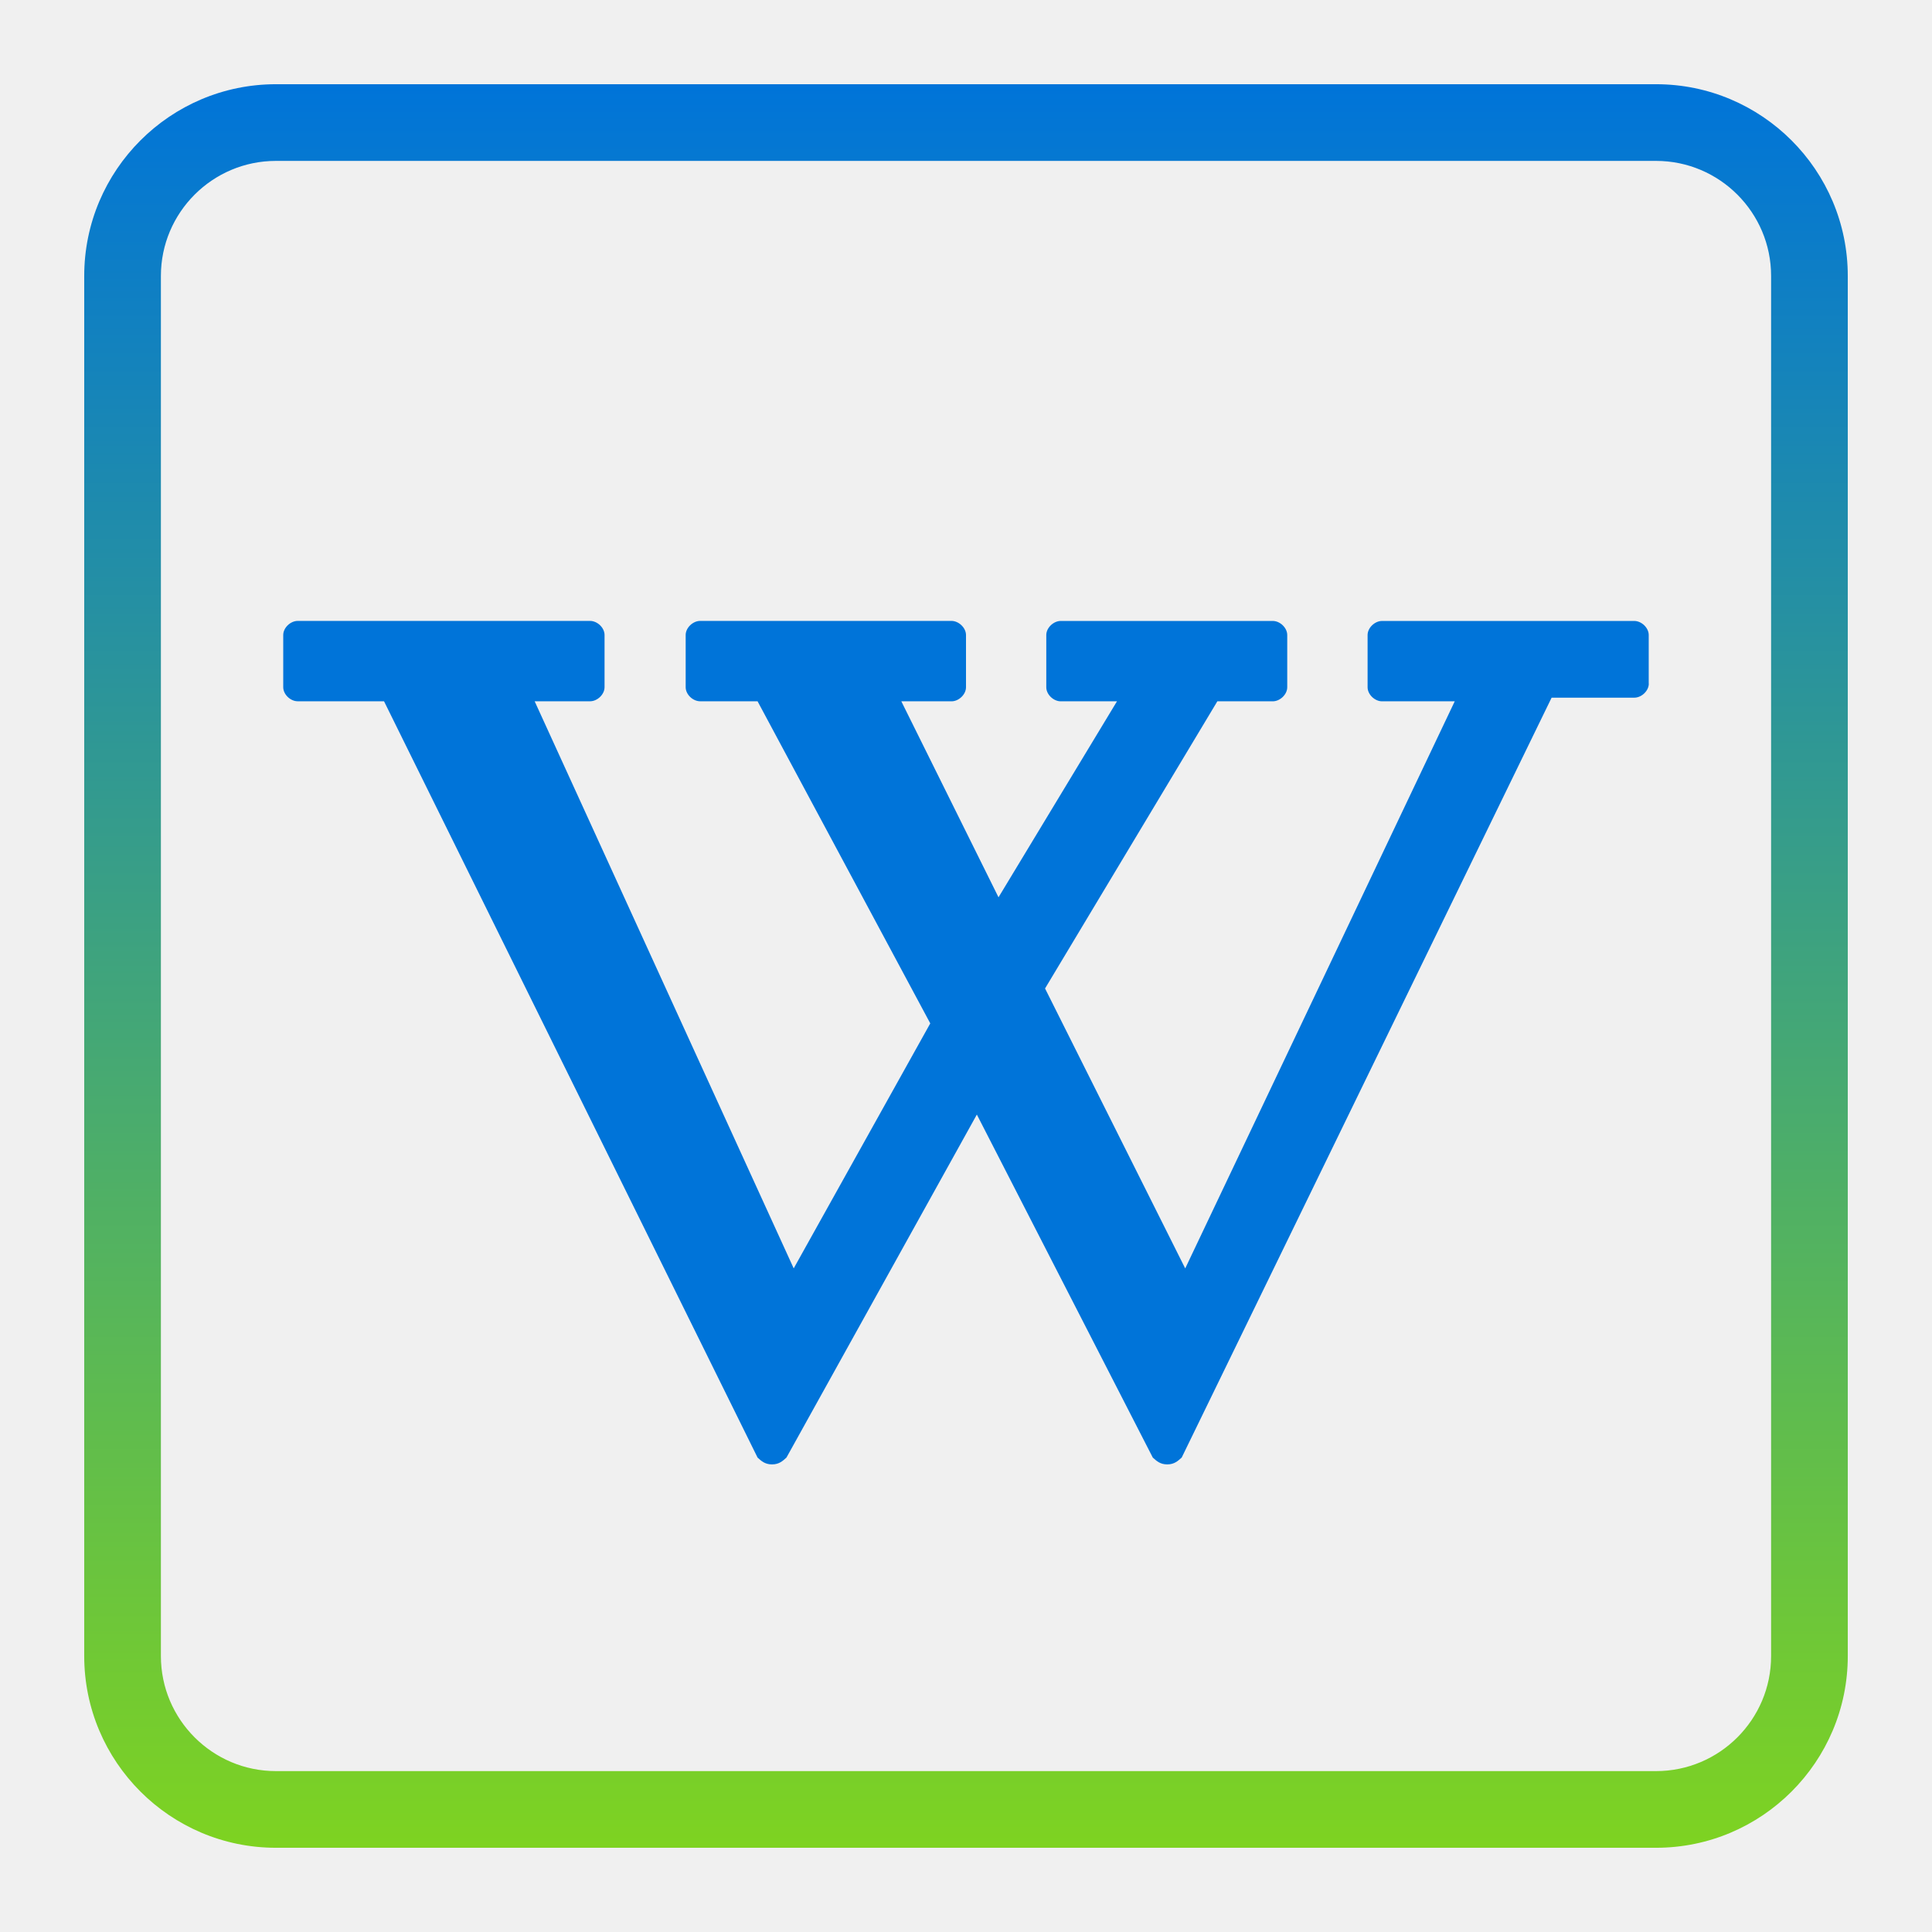
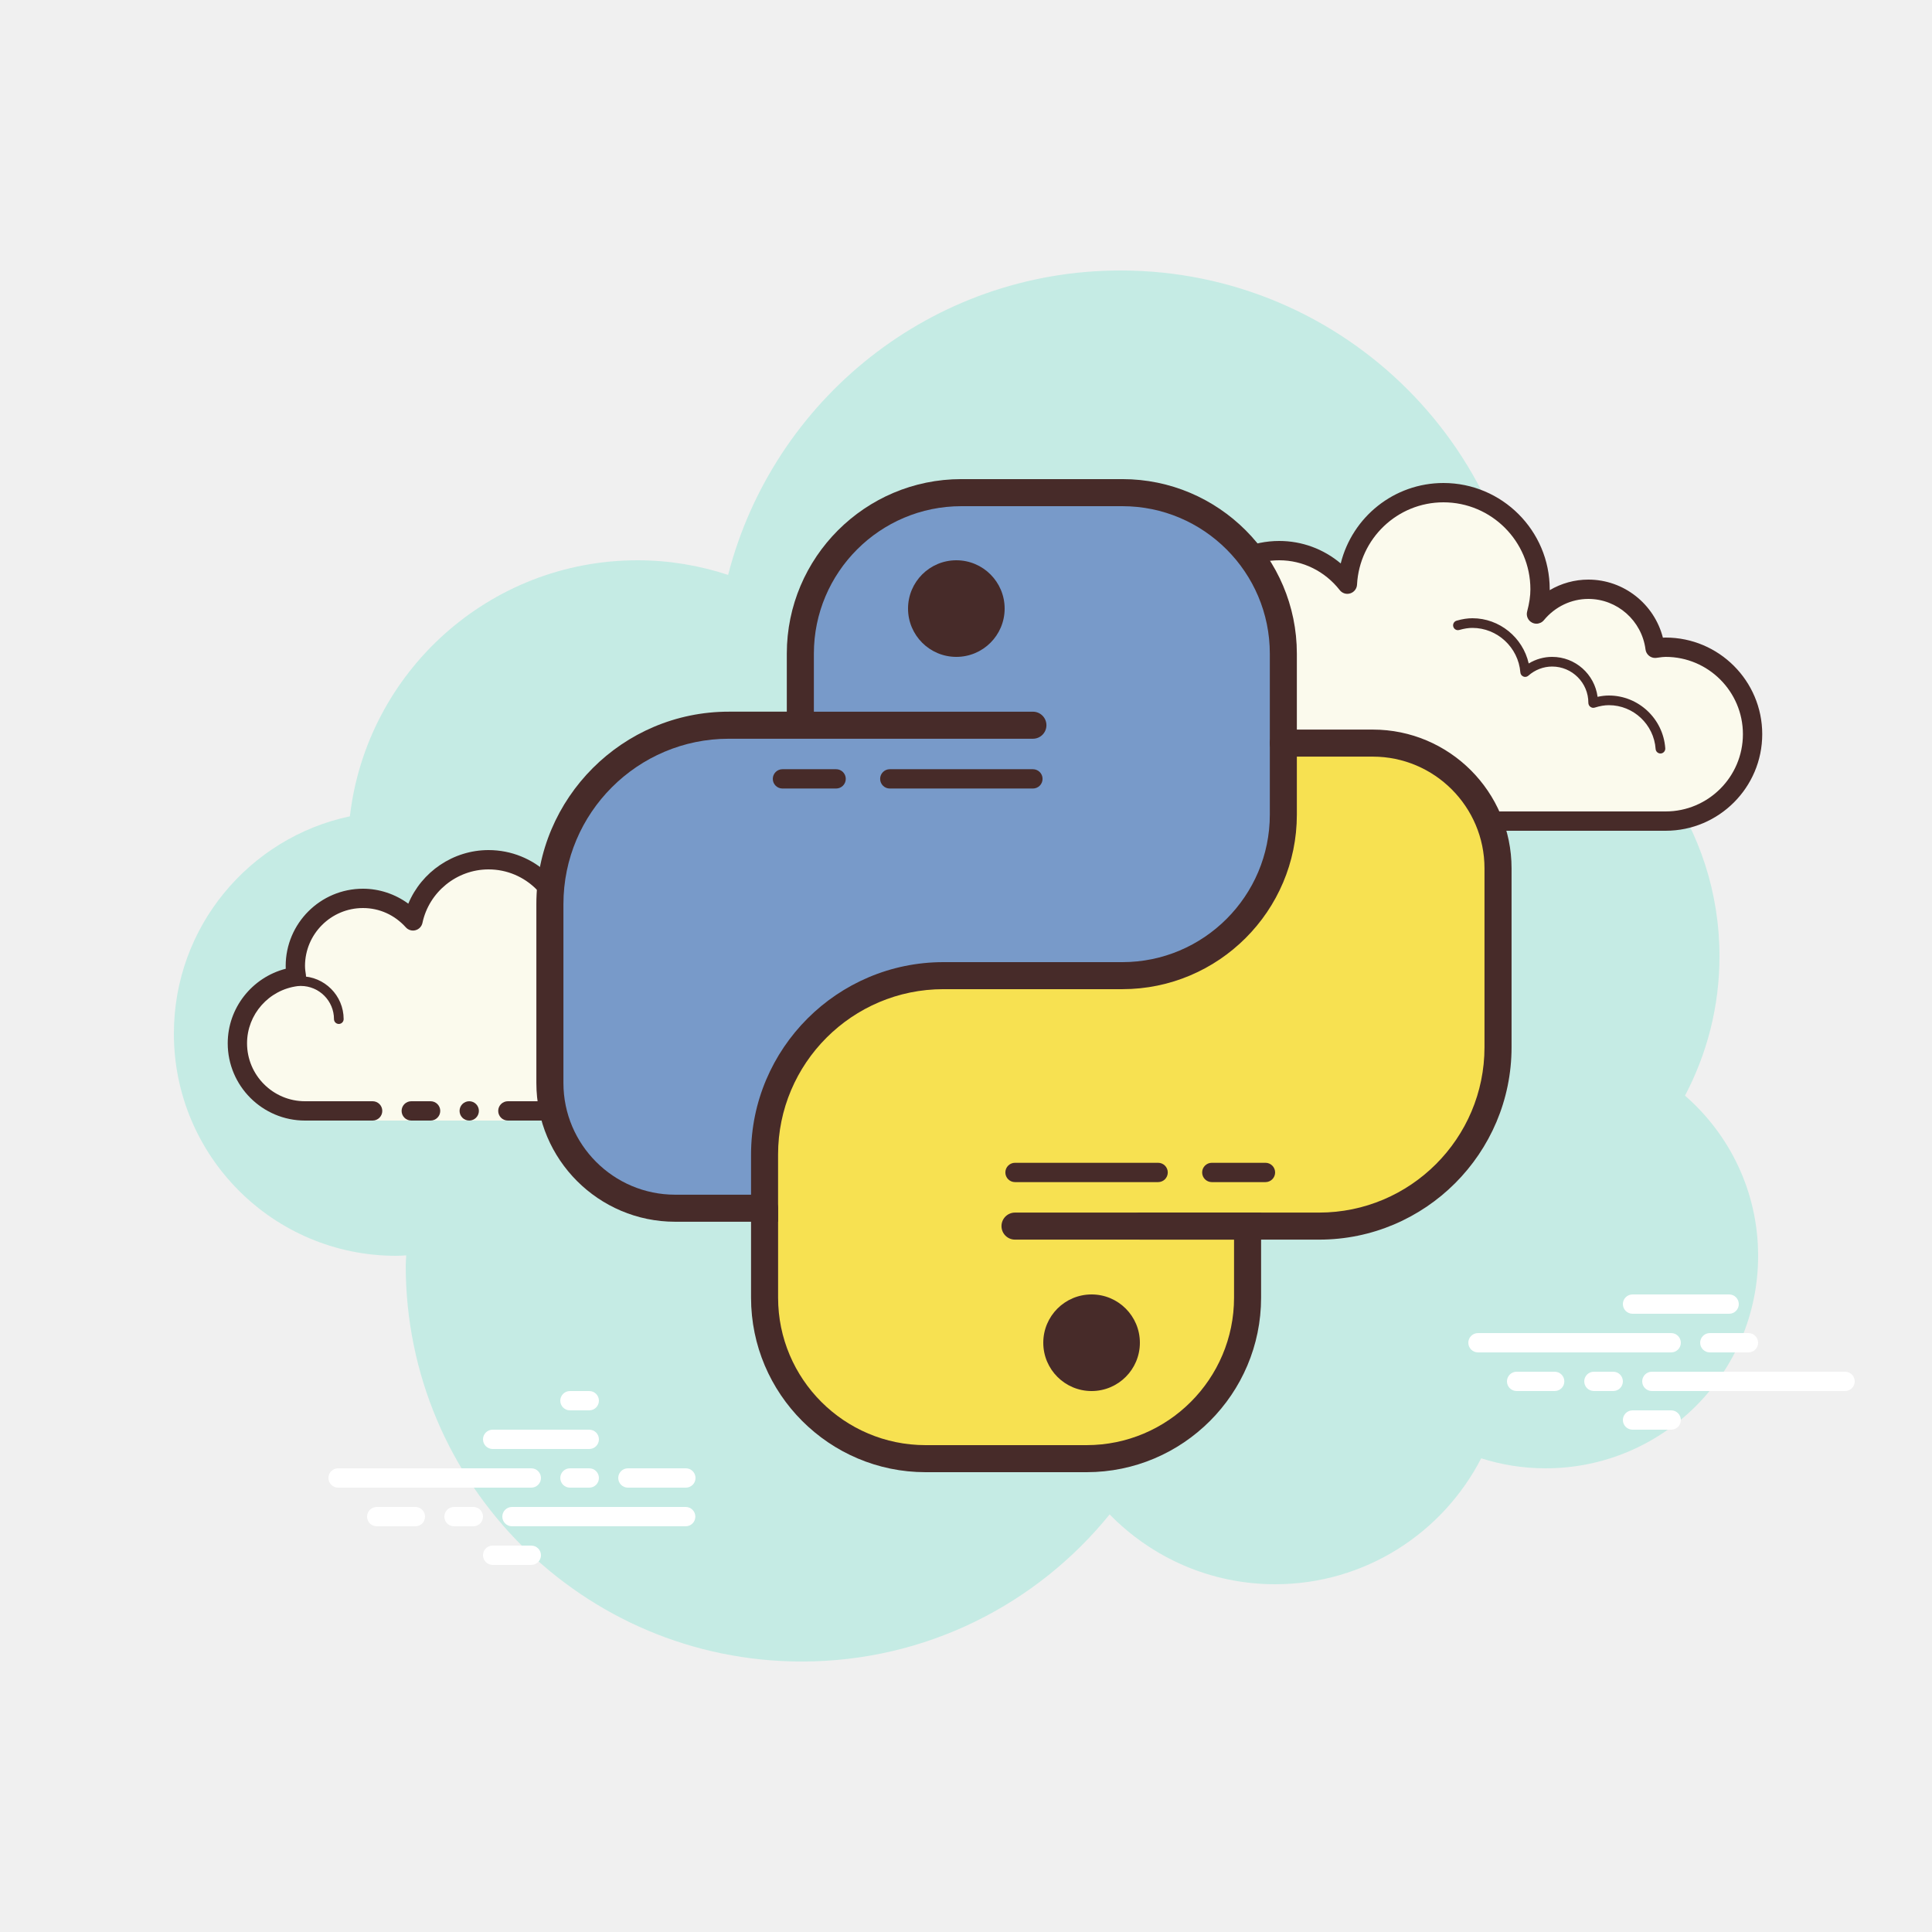
- <svg xmlns="http://www.w3.org/2000/svg" viewBox="0,0,256,256" width="200px" height="200px">
-   <defs>
-     <linearGradient x1="32" y1="9" x2="32" y2="55" gradientUnits="userSpaceOnUse" id="color-1">
-       <stop offset="0" stop-color="#0074d9" />
-       <stop offset="1" stop-color="#7ed321" />
-     </linearGradient>
-     <linearGradient x1="32" y1="21.762" x2="32" y2="45.764" gradientUnits="userSpaceOnUse" id="color-2">
-       <stop offset="0" stop-color="#0074d9" />
-       <stop offset="1" stop-color="#0074d9" />
-     </linearGradient>
-   </defs>
-   <g transform="translate(-34.56,-34.56) scale(1.27,1.27)">
-     <g fill="none" fill-rule="nonzero" stroke="none" stroke-width="1" stroke-linecap="butt" stroke-linejoin="miter" stroke-miterlimit="10" stroke-dasharray="" stroke-dashoffset="0" font-family="none" font-weight="none" font-size="none" text-anchor="none" style="mix-blend-mode: normal">
-       <g transform="scale(4,4)">
-         <path d="M50,9h-36c-2.757,0 -5,2.243 -5,5v36c0,2.757 2.243,5 5,5h36c2.757,0 5,-2.243 5,-5v-36c0,-2.757 -2.243,-5 -5,-5zM53,50c0,1.654 -1.346,3 -3,3h-36c-1.654,0 -3,-1.346 -3,-3v-36c0,-1.654 1.346,-3 3,-3h36c1.654,0 3,1.346 3,3z" fill="url(#color-1)" />
-         <path d="M49.81,24.634c0,0.189 -0.189,0.367 -0.377,0.367h-2.158l-9.649,19.821c-0.095,0.084 -0.189,0.178 -0.377,0.178c-0.188,0 -0.283,-0.094 -0.377,-0.178l-4.589,-8.947l-4.966,8.947c-0.094,0.084 -0.188,0.178 -0.377,0.178c-0.189,0 -0.283,-0.094 -0.377,-0.178l-9.743,-19.727h-2.252c-0.189,0 -0.377,-0.178 -0.377,-0.367v-1.362c0,-0.189 0.189,-0.367 0.377,-0.367h7.627c0.189,0 0.377,0.178 0.377,0.367v1.362c0,0.189 -0.189,0.367 -0.377,0.367h-1.446l6.757,14.792l3.562,-6.39l-4.505,-8.402h-1.498c-0.189,0 -0.377,-0.178 -0.377,-0.367v-1.362c0,-0.189 0.189,-0.367 0.377,-0.367h6.558c0.188,0.001 0.377,0.179 0.377,0.368v1.362c0,0.189 -0.189,0.367 -0.377,0.367h-1.31l2.535,5.112l3.09,-5.112h-1.467c-0.189,0 -0.377,-0.178 -0.377,-0.367v-1.362c0,-0.189 0.189,-0.367 0.377,-0.367h5.531c0.189,0 0.377,0.178 0.377,0.367v1.362c0,0.189 -0.189,0.367 -0.377,0.367h-1.446l-4.494,7.49l3.656,7.302l7.03,-14.792h-1.896c-0.189,0 -0.377,-0.178 -0.377,-0.367v-1.362c0,-0.189 0.189,-0.367 0.377,-0.367h6.579c0.189,0 0.377,0.178 0.377,0.367v1.267z" fill="url(#color-2)" />
-       </g>
-     </g>
+ <svg xmlns="http://www.w3.org/2000/svg" viewBox="0 0 100 100" width="200px" height="200px">
+   <path fill="#c5ebe4" d="M87.215,56.71C88.35,54.555,89,52.105,89,49.5c0-6.621-4.159-12.257-10.001-14.478 C78.999,35.015,79,35.008,79,35c0-11.598-9.402-21-21-21c-9.784,0-17.981,6.701-20.313,15.757C36.211,29.272,34.638,29,33,29 c-7.692,0-14.023,5.793-14.89,13.252C12.906,43.353,9,47.969,9,53.5C9,59.851,14.149,65,20.5,65c0.177,0,0.352-0.012,0.526-0.022 C21.022,65.153,21,65.324,21,65.5C21,76.822,30.178,86,41.5,86c6.437,0,12.175-2.972,15.934-7.614C59.612,80.611,62.64,82,66,82 c4.65,0,8.674-2.65,10.666-6.518C77.718,75.817,78.837,76,80,76c6.075,0,11-4.925,11-11C91,61.689,89.53,58.727,87.215,56.71z" />
+   <path fill="#fbfaed" d="M70.713,42.5V43h-3v-0.5c0,0-4.242,0-5.5,0c-2.485,0-4.5-2.015-4.5-4.5 c0-2.333,1.782-4.229,4.055-4.455c-0.022-0.181-0.055-0.358-0.055-0.545c0-2.485,2.015-4.5,4.5-4.5 c1.438,0,2.703,0.686,3.527,1.736c0.14-2.636,2.302-4.736,4.973-4.736c2.761,0,5,2.239,5,5c0,0.446-0.077,0.87-0.187,1.282 c0.642-0.777,1.6-1.282,2.687-1.282c1.781,0,3.234,1.335,3.455,3.055c0.181-0.022,0.358-0.055,0.545-0.055 c2.485,0,4.5,2.015,4.5,4.5s-2.015,4.5-4.5,4.5s-9.5,0-9.5,0H70.713z" />
+   <path fill="#472b29" d="M74.713,25c3.033,0,5.5,2.467,5.5,5.5c0,0.016,0,0.031,0,0.047c0.602-0.355,1.29-0.547,2-0.547 c1.831,0,3.411,1.261,3.858,3.005C86.118,33.002,86.165,33,86.213,33c2.757,0,5,2.243,5,5s-2.243,5-5,5h-15.5 c-0.276,0-0.5-0.224-0.5-0.5s0.224-0.5,0.5-0.5h15.5c2.206,0,4-1.794,4-4s-1.794-4-4-4c-0.117,0-0.23,0.017-0.343,0.032 l-0.141,0.019c-0.021,0.003-0.041,0.004-0.062,0.004c-0.246,0-0.462-0.185-0.495-0.437C84.981,32.125,83.709,31,82.213,31 c-0.885,0-1.723,0.401-2.301,1.1c-0.098,0.118-0.241,0.182-0.386,0.182c-0.078,0-0.156-0.018-0.228-0.056 c-0.209-0.107-0.314-0.346-0.254-0.573c0.115-0.435,0.169-0.801,0.169-1.153c0-2.481-2.019-4.5-4.5-4.5 c-2.381,0-4.347,1.872-4.474,4.263c-0.011,0.208-0.15,0.387-0.349,0.45c-0.05,0.016-0.101,0.024-0.152,0.024 c-0.15,0-0.296-0.069-0.392-0.192C68.575,29.563,67.434,29,66.213,29c-2.206,0-4,1.794-4,4c0,0.117,0.017,0.23,0.032,0.343 l0.019,0.141c0.016,0.134-0.022,0.268-0.106,0.373s-0.207,0.172-0.34,0.185c-2.056,0.205-3.605,1.907-3.605,3.958 c0,2.206,1.794,4,4,4h5.5c0.276,0,0.5,0.224,0.5,0.5s-0.224,0.5-0.5,0.5h-5.5c-2.757,0-5-2.243-5-5 c0-2.397,1.689-4.413,4.003-4.877c-0.002-0.041-0.003-0.082-0.003-0.123c0-2.757,2.243-5,5-5c1.176,0,2.293,0.416,3.183,1.164 C69.994,26.76,72.158,25,74.713,25L74.713,25z" />
+   <path fill="#472b29" d="M76.213,32c1.403,0,2.609,0.999,2.913,2.341C79.493,34.119,79.912,34,80.338,34 c1.202,0,2.198,0.897,2.353,2.068C82.894,36.022,83.087,36,83.276,36c1.529,0,2.811,1.2,2.918,2.732 c0.009,0.138-0.095,0.258-0.232,0.268c-0.006,0-0.012,0-0.018,0c-0.13,0-0.24-0.101-0.249-0.232 c-0.089-1.271-1.151-2.268-2.419-2.268c-0.229,0-0.47,0.042-0.738,0.127c-0.022,0.007-0.045,0.01-0.067,0.01 c-0.055,0-0.11-0.02-0.156-0.054c-0.064-0.046-0.102-0.128-0.102-0.208c0-1.034-0.841-1.875-1.875-1.875 c-0.447,0-0.885,0.168-1.231,0.473c-0.047,0.041-0.106,0.063-0.165,0.063c-0.032,0-0.063-0.006-0.093-0.019 c-0.088-0.035-0.148-0.117-0.155-0.212c-0.104-1.293-1.193-2.305-2.481-2.305c-0.208,0-0.425,0.034-0.682,0.107 c-0.023,0.007-0.047,0.01-0.07,0.01c-0.109,0-0.207-0.073-0.239-0.182c-0.038-0.133,0.039-0.271,0.172-0.309 C75.696,32.04,75.957,32,76.213,32L76.213,32z" />
+   <path fill="#472b29" d="M62.33,33.5c1.326,0,2.508,0.897,2.874,2.182c0.038,0.133-0.039,0.271-0.172,0.309 C65.008,35.997,64.985,36,64.963,36c-0.109,0-0.209-0.072-0.24-0.182C64.418,34.748,63.434,34,62.33,34 c-0.117,0-0.23,0.014-0.342,0.029c-0.012,0.002-0.023,0.003-0.035,0.003c-0.121,0-0.229-0.092-0.246-0.217 c-0.019-0.137,0.077-0.263,0.214-0.281C62.055,33.516,62.191,33.5,62.33,33.5L62.33,33.5z" />
+   <path fill="#fff" d="M27.5,77h-10c-0.276,0-0.5-0.224-0.5-0.5s0.224-0.5,0.5-0.5h10c0.276,0,0.5,0.224,0.5,0.5 S27.777,77,27.5,77z" />
+   <path fill="#fff" d="M30.5,77h-1c-0.276,0-0.5-0.224-0.5-0.5s0.224-0.5,0.5-0.5h1c0.276,0,0.5,0.224,0.5,0.5 S30.777,77,30.5,77z" />
+   <path fill="#fff" d="M35.491,79H26.5c-0.276,0-0.5-0.224-0.5-0.5s0.224-0.5,0.5-0.5h8.991c0.276,0,0.5,0.224,0.5,0.5 S35.767,79,35.491,79z" />
+   <path fill="#fff" d="M24.5,79h-1c-0.276,0-0.5-0.224-0.5-0.5s0.224-0.5,0.5-0.5h1c0.276,0,0.5,0.224,0.5,0.5 S24.777,79,24.5,79z" />
+   <path fill="#fff" d="M21.5,79h-2c-0.276,0-0.5-0.224-0.5-0.5s0.224-0.5,0.5-0.5h2c0.276,0,0.5,0.224,0.5,0.5 S21.777,79,21.5,79z" />
+   <path fill="#fff" d="M27.5,81h-2c-0.276,0-0.5-0.224-0.5-0.5s0.224-0.5,0.5-0.5h2c0.276,0,0.5,0.224,0.5,0.5 S27.776,81,27.5,81z" />
+   <path fill="#fff" d="M30.5,72c-0.177,0-0.823,0-1,0c-0.276,0-0.5,0.224-0.5,0.5s0.224,0.5,0.5,0.5c0.177,0,0.823,0,1,0 c0.276,0,0.5-0.224,0.5-0.5S30.776,72,30.5,72z" />
+   <path fill="#fff" d="M30.5,74c-0.177,0-4.823,0-5,0c-0.276,0-0.5,0.224-0.5,0.5s0.224,0.5,0.5,0.5c0.177,0,4.823,0,5,0 c0.276,0,0.5-0.224,0.5-0.5S30.776,74,30.5,74z" />
+   <path fill="#fff" d="M35.5,76c-0.177,0-2.823,0-3,0c-0.276,0-0.5,0.224-0.5,0.5s0.224,0.5,0.5,0.5c0.177,0,2.823,0,3,0 c0.276,0,0.5-0.224,0.5-0.5S35.776,76,35.5,76z" />
+   <g>
+     <path fill="#fff" d="M86.5,70h-10c-0.276,0-0.5-0.224-0.5-0.5s0.224-0.5,0.5-0.5h10c0.276,0,0.5,0.224,0.5,0.5 S86.776,70,86.5,70z" />
+     <path fill="#fff" d="M90.5,70h-2c-0.276,0-0.5-0.224-0.5-0.5s0.224-0.5,0.5-0.5h2c0.276,0,0.5,0.224,0.5,0.5 S90.776,70,90.5,70z" />
+     <path fill="#fff" d="M95.5,72h-10c-0.276,0-0.5-0.224-0.5-0.5s0.224-0.5,0.5-0.5h10c0.276,0,0.5,0.224,0.5,0.5 S95.777,72,95.5,72z" />
+     <path fill="#fff" d="M83.5,72h-1c-0.276,0-0.5-0.224-0.5-0.5s0.224-0.5,0.5-0.5h1c0.276,0,0.5,0.224,0.5,0.5 S83.776,72,83.5,72z" />
+     <path fill="#fff" d="M80.47,72H78.5c-0.276,0-0.5-0.224-0.5-0.5s0.224-0.5,0.5-0.5h1.97c0.276,0,0.5,0.224,0.5,0.5 S80.746,72,80.47,72z" />
+     <path fill="#fff" d="M89.5,68h-5c-0.276,0-0.5-0.224-0.5-0.5s0.224-0.5,0.5-0.5h5c0.276,0,0.5,0.224,0.5,0.5 S89.777,68,89.5,68z" />
+     <path fill="#fff" d="M86.5,74h-2c-0.276,0-0.5-0.224-0.5-0.5s0.224-0.5,0.5-0.5h2c0.276,0,0.5,0.224,0.5,0.5 S86.776,74,86.5,74z" />
+   </g>
+   <g>
+     <path fill="#fbfaed" d="M19.287,57.5c0,0-1.567,0-3.5,0s-3.5-1.567-3.5-3.5c0-1.781,1.335-3.234,3.055-3.455 c-0.028-0.179-0.055-0.358-0.055-0.545c0-1.933,1.567-3.5,3.5-3.5c1.032,0,1.95,0.455,2.59,1.165 c0.384-1.808,1.987-3.165,3.91-3.165c2.209,0,4,1.791,4,4c0,0.191-0.03,0.374-0.056,0.558c0.428-0.344,0.964-0.558,1.556-0.558 c1.228,0,2.245,0.887,2.455,2.055c0.179-0.028,0.358-0.055,0.545-0.055c1.933,0,3.5,1.567,3.5,3.5s-1.567,3.5-3.5,3.5 s-7.5,0-7.5,0V58h-7V57.5z" />
+     <path fill="#472b29" d="M17.537,53c0.138,0,0.25-0.112,0.25-0.25c0-1.223-0.995-2.218-2.218-2.218 c-0.034,0.009-0.737-0.001-1.244,0.136c-0.133,0.036-0.212,0.173-0.176,0.306c0.036,0.134,0.173,0.213,0.306,0.176 c0.444-0.12,1.1-0.12,1.113-0.118c0.948,0,1.719,0.771,1.719,1.718C17.287,52.888,17.399,53,17.537,53z" />
+     <circle cx="24.287" cy="57.5" r=".5" fill="#472b29" />
+     <path fill="#472b29" d="M15.787,58h3.5c0.276,0,0.5-0.224,0.5-0.5s-0.224-0.5-0.5-0.5h-3.5c-1.654,0-3-1.346-3-3 c0-1.496,1.125-2.768,2.618-2.959c0.134-0.018,0.255-0.088,0.336-0.196s0.115-0.244,0.094-0.377 c-0.023-0.154-0.048-0.308-0.048-0.468c0-1.654,1.346-3,3-3c0.85,0,1.638,0.355,2.219,1c0.125,0.139,0.321,0.198,0.5,0.148 c0.182-0.049,0.321-0.195,0.36-0.379C22.207,46.165,23.646,45,25.287,45c1.93,0,3.5,1.57,3.5,3.5c0,0.143-0.021,0.28-0.041,0.418 c-0.029,0.203,0.063,0.438,0.242,0.54s0.396,0.118,0.556-0.01C29.909,49.155,30.338,49,30.787,49c0.966,0,1.792,0.691,1.963,1.644 c0.048,0.267,0.296,0.446,0.569,0.405C33.473,51.025,33.627,51,33.787,51c1.654,0,3,1.346,3,3s-1.346,3-3,3h-7.5 c-0.276,0-0.5,0.224-0.5,0.5s0.224,0.5,0.5,0.5h7.5c2.206,0,4-1.794,4-4s-1.794-4-4-4c-0.059,0-0.116,0.002-0.174,0.006 C33.199,48.82,32.076,48,30.787,48c-0.349,0-0.689,0.061-1.011,0.18C29.611,45.847,27.661,44,25.287,44 c-1.831,0-3.466,1.127-4.153,2.774C20.454,46.276,19.632,46,18.787,46c-2.206,0-4,1.794-4,4c0,0.048,0.001,0.095,0.004,0.142 c-1.743,0.448-3.004,2.027-3.004,3.858C11.787,56.206,13.581,58,15.787,58z" />
+     <path fill="#472b29" d="M21.287,57c0.159,0,0.841,0,1,0c0.276,0,0.5,0.224,0.5,0.5s-0.224,0.5-0.5,0.5 c-0.159,0-0.841,0-1,0c-0.276,0-0.5-0.224-0.5-0.5S21.011,57,21.287,57z" />
+   </g>
+   <g>
+     <path fill="#789ac9" d="M41.426,37.537v-3.241c0-5.114,4.146-9.259,9.259-9.259h6.944c4.602,0,8.333,3.731,8.333,8.333 v9.259c0,4.602-3.731,8.333-8.333,8.333H47.444c-4.091,0-7.407,3.316-7.407,7.407V63h-3.704C31.731,63,28,59.269,28,54.667V47.84 c0-5.489,4.349-9.99,9.834-10.179L41.426,37.537z" />
+     <path fill="#f7e151" d="M64.574,63.463v3.241c0,5.114-4.146,9.259-9.259,9.259H48.37c-4.602,0-8.333-3.731-8.333-8.333 V58.37c0-4.602,3.731-8.333,8.333-8.333h10.185c4.091,0,7.407-3.316,7.407-7.407V38h3.704C74.269,38,78,41.731,78,46.333v6.827 c0,5.489-4.349,9.99-9.834,10.179L64.574,63.463z" />
+     <path fill="#472b29" d="M40.274,63.237h-5.33c-3.96,0-7.182-3.222-7.182-7.182v-9.26c0-5.491,4.468-9.959,9.96-9.959h3.003 v-3.004c0-4.98,4.053-9.033,9.033-9.033h8.334c4.98,0,9.033,4.053,9.033,9.033v8.334c0,4.98-4.053,9.033-9.033,9.033h-9.26 c-4.72,0-8.559,3.839-8.559,8.559V63.237z M37.723,38.237c-4.72,0-8.56,3.839-8.56,8.559v9.26c0,3.188,2.594,5.781,5.781,5.781 h3.93v-2.078c0-5.491,4.468-9.959,9.959-9.959h9.26c4.209,0,7.633-3.424,7.633-7.633v-8.334c0-4.209-3.424-7.633-7.633-7.633 h-8.334c-4.209,0-7.633,3.424-7.633,7.633v3.004h11.337c0.387,0,0.7,0.313,0.7,0.7s-0.313,0.7-0.7,0.7H37.723z" />
+     <path fill="#472b29" d="M68.277,64.163h-9.259c-0.387,0-0.7-0.313-0.7-0.7s0.313-0.7,0.7-0.7h9.259 c4.72,0,8.56-3.839,8.56-8.559v-9.26c0-3.188-2.594-5.781-5.781-5.781h-4.63c-0.387,0-0.7-0.313-0.7-0.7s0.313-0.7,0.7-0.7h4.63 c3.96,0,7.182,3.222,7.182,7.182v9.26C78.237,59.695,73.77,64.163,68.277,64.163z" />
+     <path fill="#472b29" d="M56.241,76.2h-8.334c-4.98,0-9.033-4.053-9.033-9.033v-4.63c0-0.387,0.313-0.7,0.7-0.7 s0.7,0.313,0.7,0.7v4.63c0,4.209,3.424,7.633,7.633,7.633h8.334c4.209,0,7.633-3.424,7.633-7.633v-3.004H52.537 c-0.387,0-0.7-0.313-0.7-0.7s0.313-0.7,0.7-0.7h12.737v4.404C65.274,72.147,61.222,76.2,56.241,76.2z" />
+     <path fill="#472b29" d="M53.463,40.814h-7.407c-0.276,0-0.5-0.224-0.5-0.5s0.224-0.5,0.5-0.5h7.407 c0.276,0,0.5,0.224,0.5,0.5S53.739,40.814,53.463,40.814z" />
+     <path fill="#472b29" d="M43.277,40.814H40.5c-0.276,0-0.5-0.224-0.5-0.5s0.224-0.5,0.5-0.5h2.777 c0.276,0,0.5,0.224,0.5,0.5S43.554,40.814,43.277,40.814z" />
+     <path fill="#472b29" d="M59.944,61.186h-7.407c-0.276,0-0.5-0.224-0.5-0.5s0.224-0.5,0.5-0.5h7.407 c0.276,0,0.5,0.224,0.5,0.5S60.221,61.186,59.944,61.186z" />
+     <path fill="#472b29" d="M65.5,61.186h-2.777c-0.276,0-0.5-0.224-0.5-0.5s0.224-0.5,0.5-0.5H65.5c0.276,0,0.5,0.224,0.5,0.5 S65.776,61.186,65.5,61.186z" />
+     <circle cx="49.5" cy="31.5" r="2.5" fill="#472b29" />
+     <circle cx="56.5" cy="69.5" r="2.5" fill="#472b29" />
  </g>
</svg>
